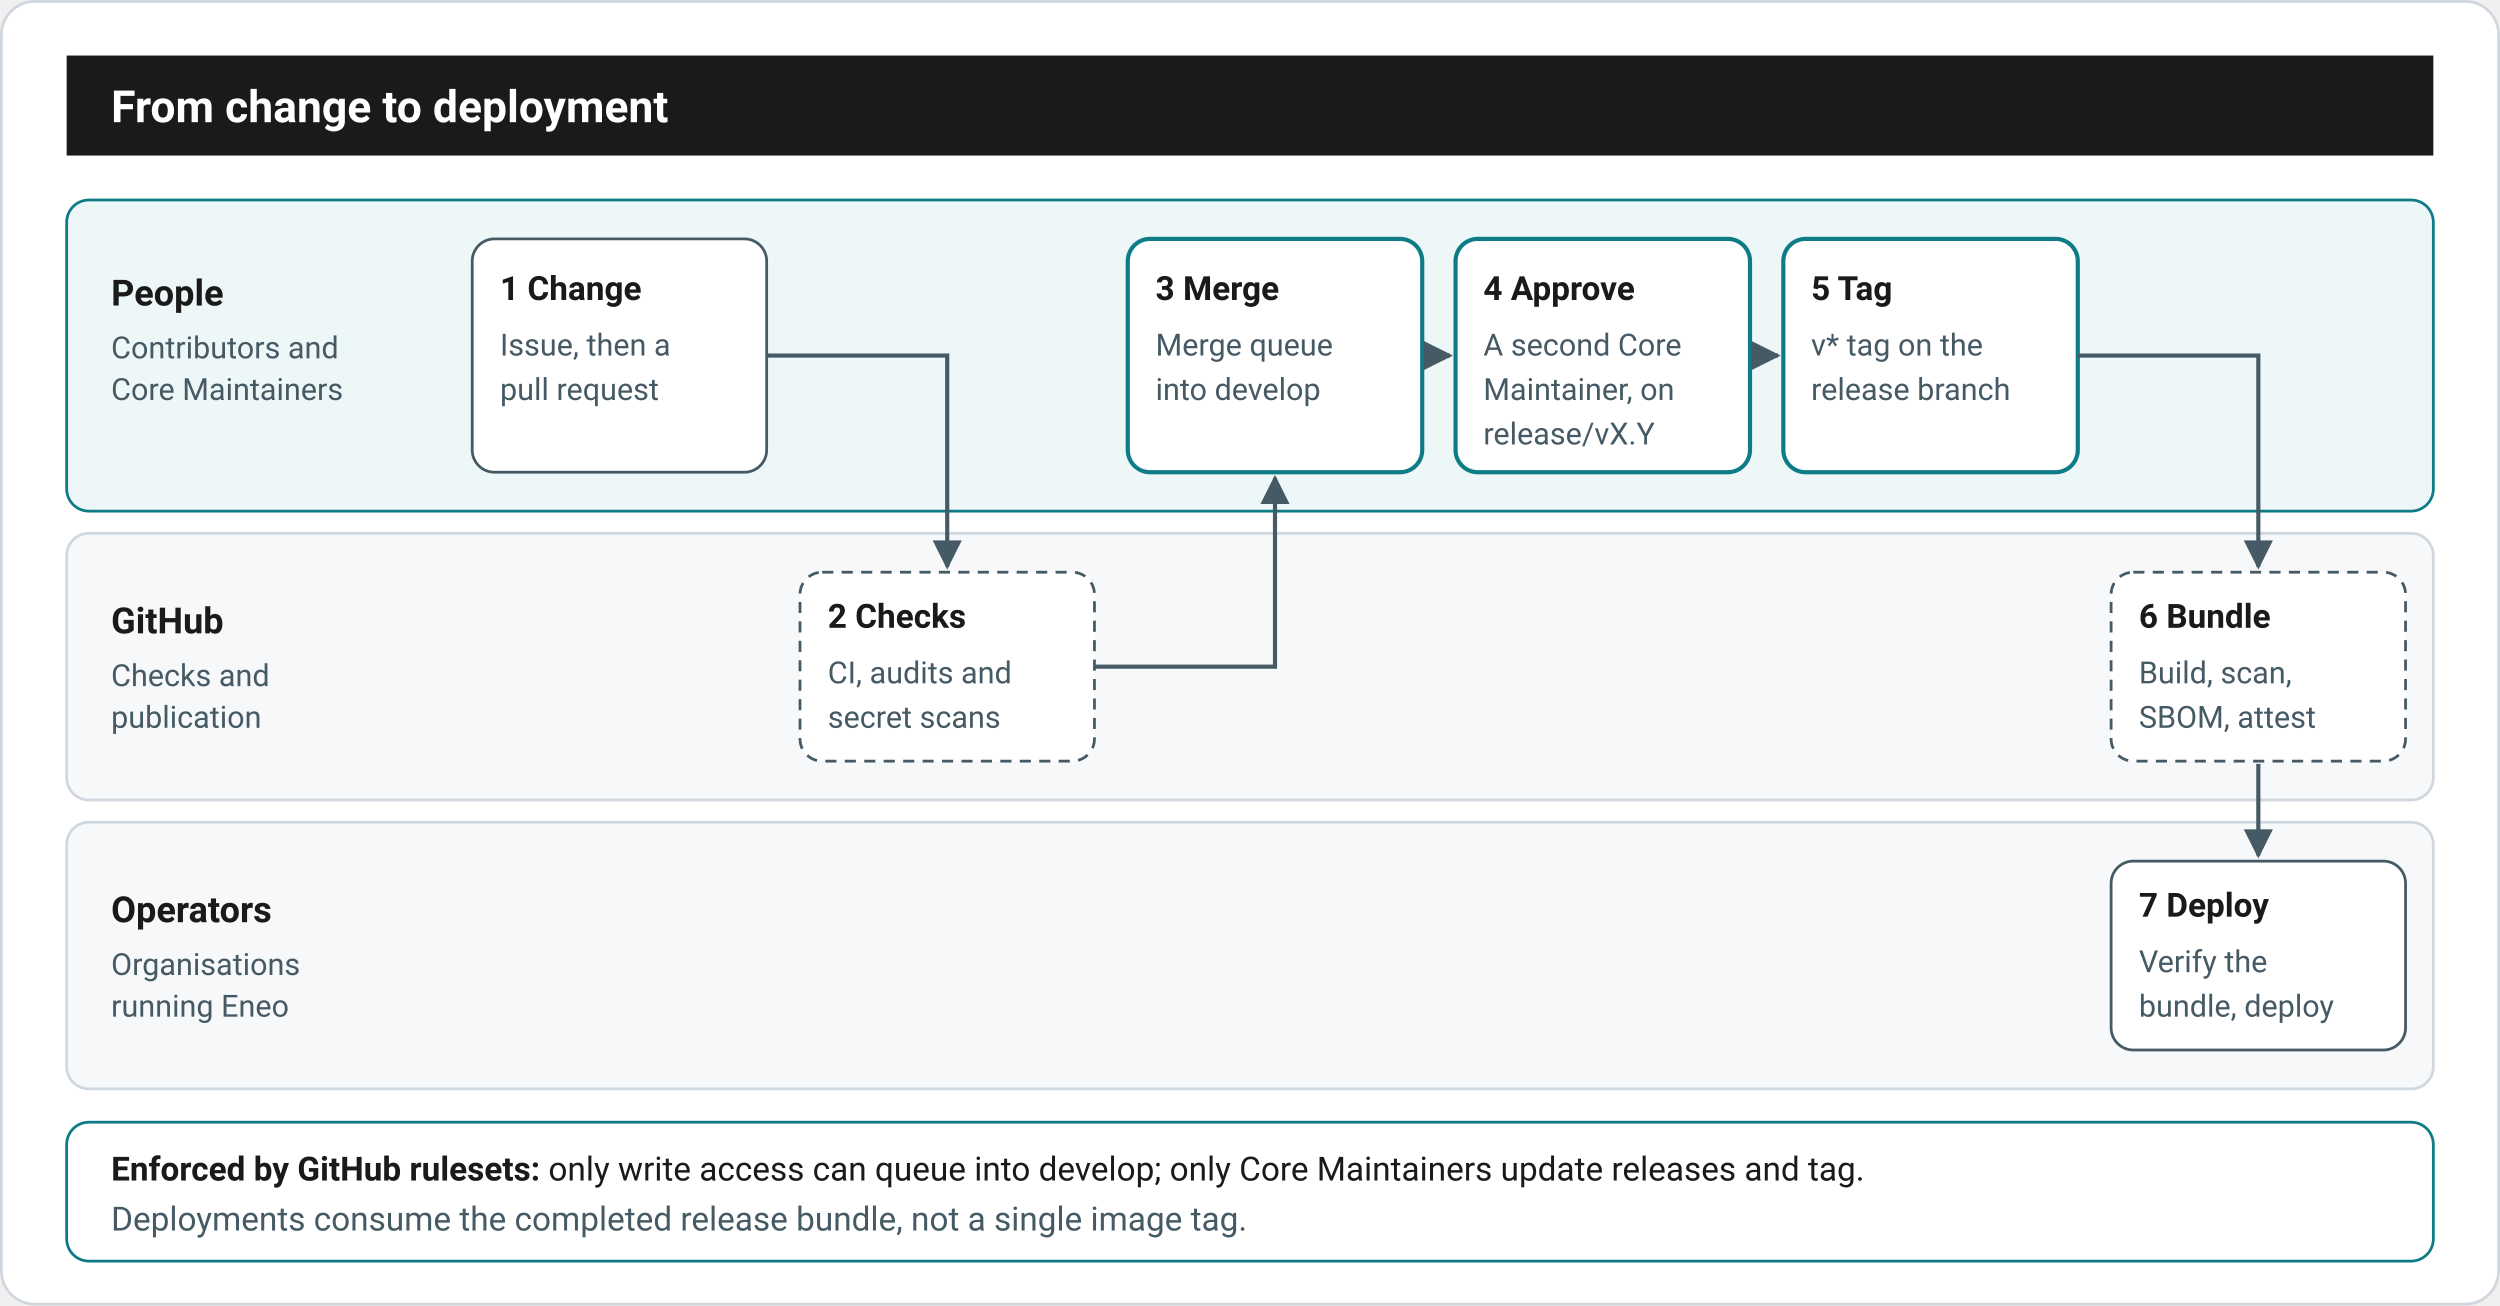
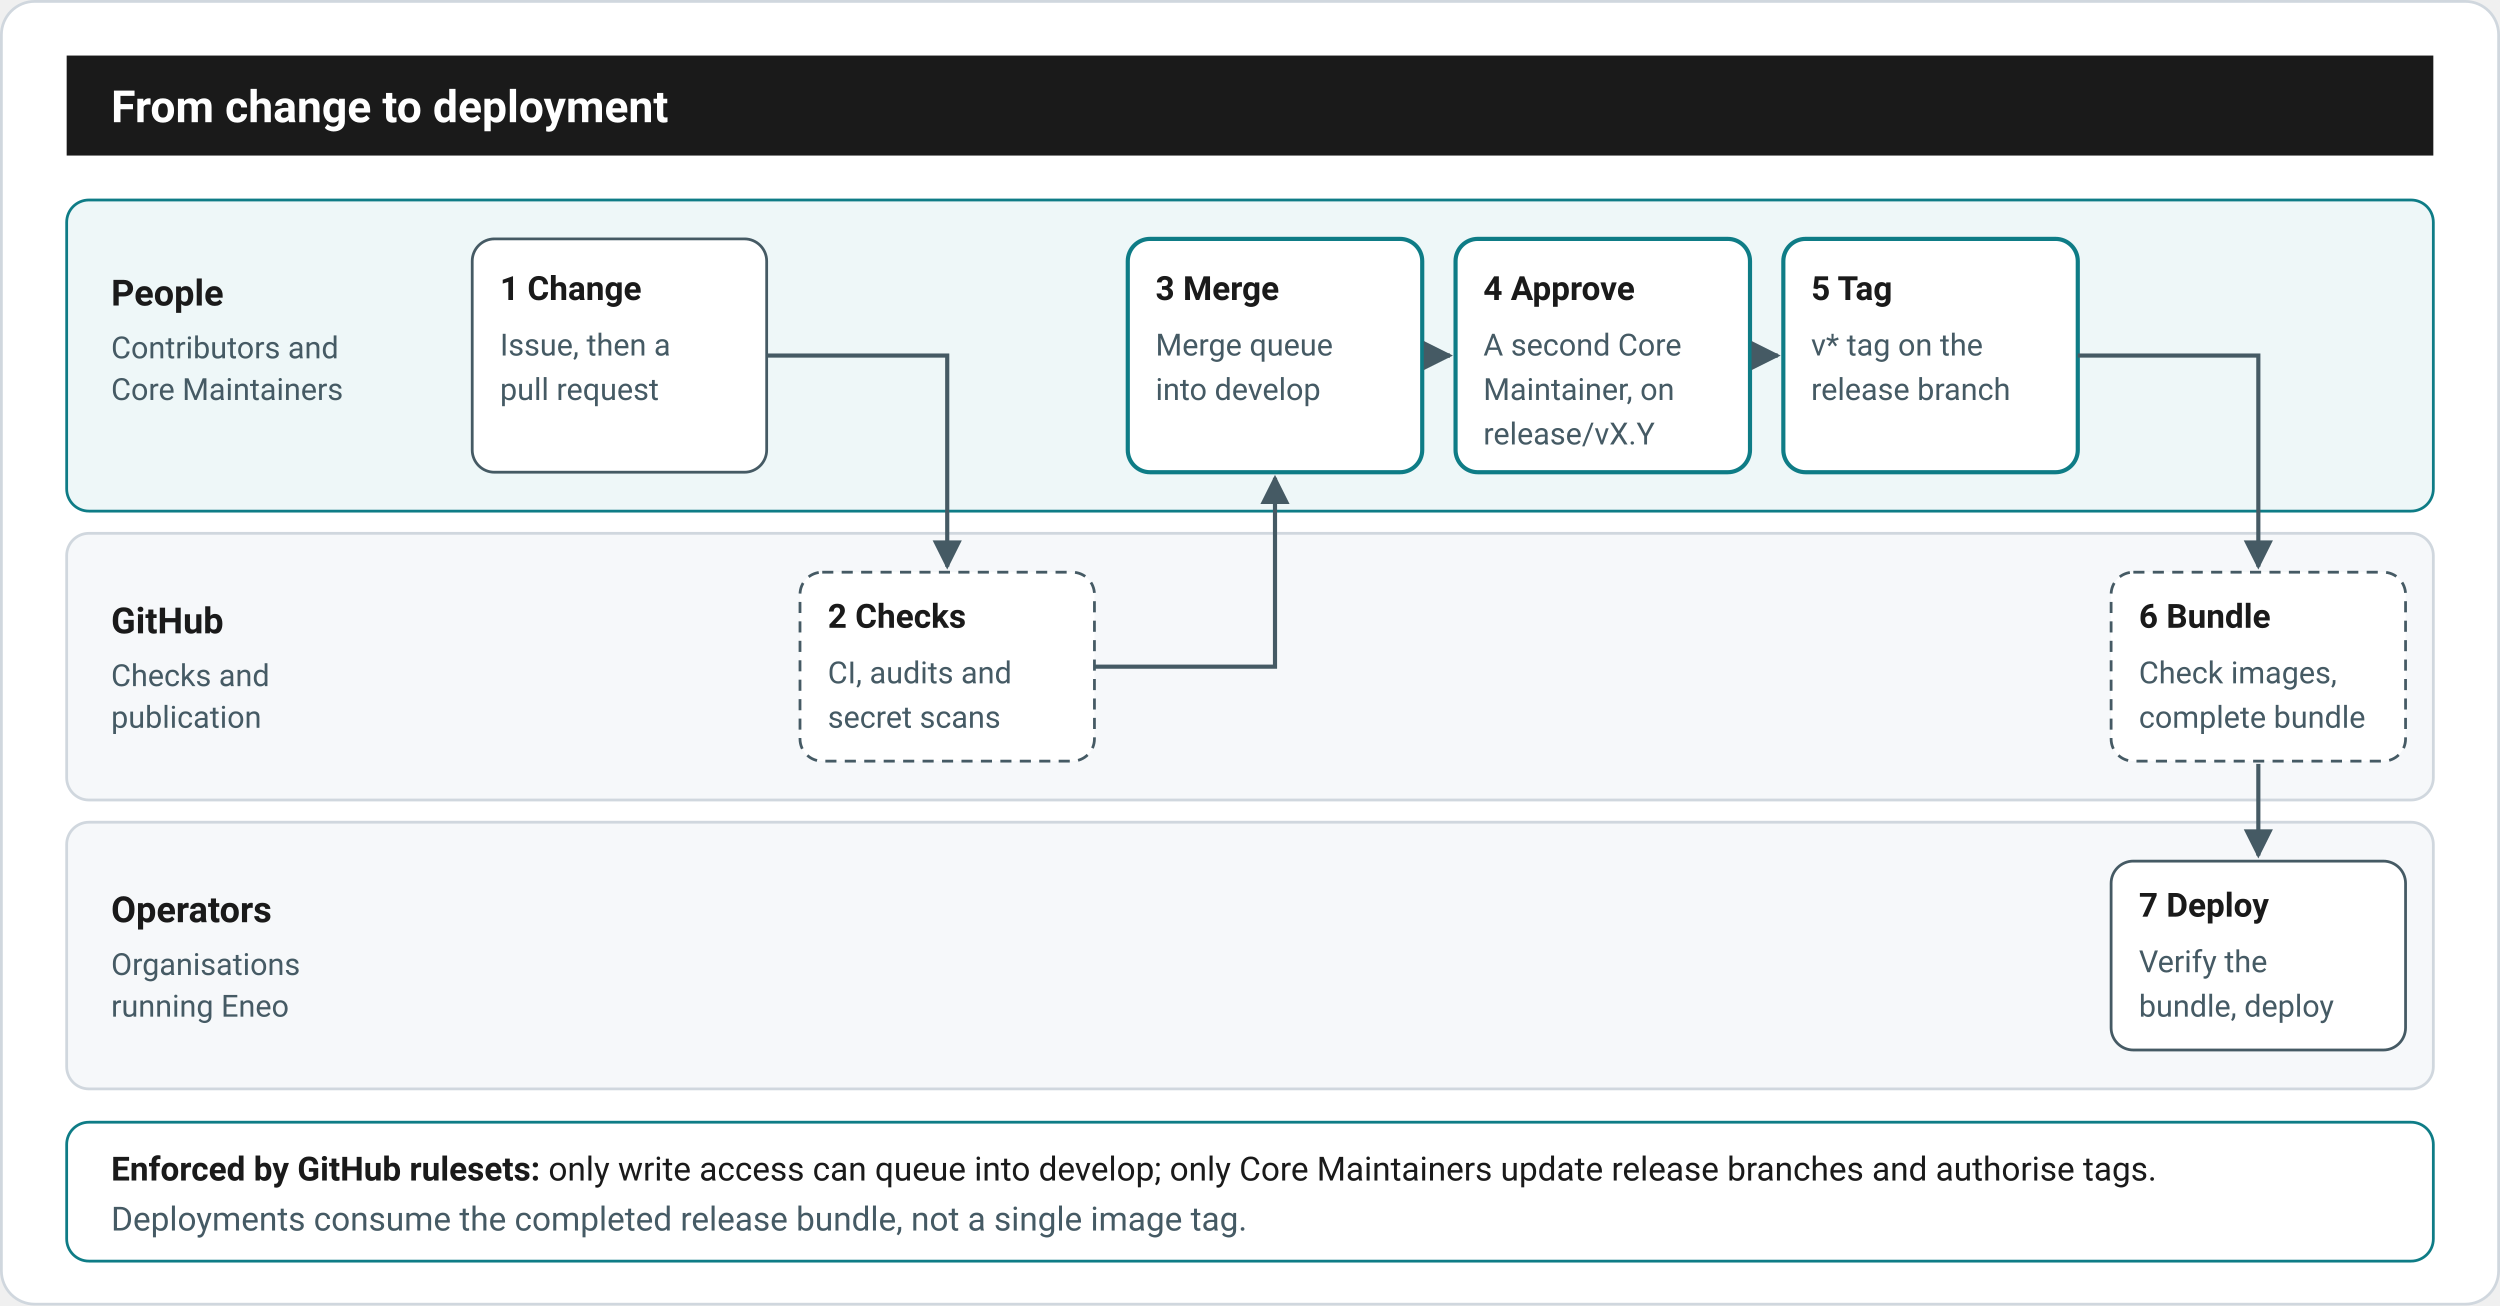
<svg xmlns="http://www.w3.org/2000/svg" width="900" height="470" viewBox="0 0 900 470" role="img" aria-labelledby="title desc" font-family="system-ui, -apple-system, Segoe UI, Roboto, sans-serif">
  <defs>
    <marker id="arrow" viewBox="0 0 10 10" refX="9" refY="5" markerWidth="7" markerHeight="7" orient="auto">
      <path d="M0 0 L10 5 L0 10 z" fill="#455a64" />
    </marker>
  </defs>
  <rect x="0.5" y="0.5" width="899" height="469" rx="12" fill="#ffffff" stroke="#d0d7de" />
  <rect x="24" y="20" width="852" height="36" fill="#1a1a1a" />
  <text x="40" y="44" fill="#ffffff" font-size="16" font-weight="700">From change to deployment</text>
  <rect x="24" y="72" width="852" height="112" rx="8" fill="#eef7f8" stroke="#0e7c86" />
  <rect x="24" y="192" width="852" height="96" rx="8" fill="#f6f8fa" stroke="#d0d7de" />
  <rect x="24" y="296" width="852" height="96" rx="8" fill="#f6f8fa" stroke="#d0d7de" />
  <text x="40" y="110" fill="#1a1a1a" font-size="13" font-weight="700">People</text>
  <text x="40" y="129" fill="#455a64" font-size="11">Contributors and</text>
  <text x="40" y="144" fill="#455a64" font-size="11">Core Maintainers</text>
  <text x="40" y="228" fill="#1a1a1a" font-size="13" font-weight="700">GitHub</text>
  <text x="40" y="247" fill="#455a64" font-size="11">Checks and</text>
  <text x="40" y="262" fill="#455a64" font-size="11">publication</text>
  <text x="40" y="332" fill="#1a1a1a" font-size="13" font-weight="700">Operators</text>
  <text x="40" y="351" fill="#455a64" font-size="11">Organisations</text>
  <text x="40" y="366" fill="#455a64" font-size="11">running Eneo</text>
  <rect x="170" y="86" width="106" height="84" rx="8" fill="#ffffff" stroke="#455a64" />
  <text x="180" y="108" fill="#1a1a1a" font-size="12" font-weight="700">1 Change</text>
  <text x="180" y="128" fill="#455a64" font-size="11">Issue, then a</text>
  <text x="180" y="144" fill="#455a64" font-size="11">pull request</text>
  <path d="M276 128 H341 V204" fill="none" stroke="#455a64" stroke-width="1.5" marker-end="url(#arrow)" />
  <rect x="288" y="206" width="106" height="68" rx="8" fill="#ffffff" stroke="#455a64" stroke-dasharray="4 3" />
  <text x="298" y="226" fill="#1a1a1a" font-size="12" font-weight="700">2 Checks</text>
  <text x="298" y="246" fill="#455a64" font-size="11">CI, audits and</text>
  <text x="298" y="262" fill="#455a64" font-size="11">secret scans</text>
  <path d="M394 240 H459 V172" fill="none" stroke="#455a64" stroke-width="1.5" marker-end="url(#arrow)" />
  <rect x="406" y="86" width="106" height="84" rx="8" fill="#ffffff" stroke="#0e7c86" stroke-width="1.5" />
  <text x="416" y="108" fill="#1a1a1a" font-size="12" font-weight="700">3 Merge</text>
  <text x="416" y="128" fill="#455a64" font-size="11">Merge queue</text>
  <text x="416" y="144" fill="#455a64" font-size="11">into develop</text>
  <line x1="513" y1="128" x2="522" y2="128" stroke="#455a64" stroke-width="1.5" marker-end="url(#arrow)" />
  <rect x="524" y="86" width="106" height="84" rx="8" fill="#ffffff" stroke="#0e7c86" stroke-width="1.5" />
  <text x="534" y="108" fill="#1a1a1a" font-size="12" font-weight="700">4 Approve</text>
  <text x="534" y="128" fill="#455a64" font-size="11">A second Core</text>
  <text x="534" y="144" fill="#455a64" font-size="11">Maintainer, on</text>
  <text x="534" y="160" fill="#455a64" font-size="11">release/vX.Y</text>
  <line x1="631" y1="128" x2="640" y2="128" stroke="#455a64" stroke-width="1.5" marker-end="url(#arrow)" />
  <rect x="642" y="86" width="106" height="84" rx="8" fill="#ffffff" stroke="#0e7c86" stroke-width="1.5" />
  <text x="652" y="108" fill="#1a1a1a" font-size="12" font-weight="700">5 Tag</text>
  <text x="652" y="128" fill="#455a64" font-size="11">v* tag on the</text>
  <text x="652" y="144" fill="#455a64" font-size="11">release branch</text>
  <path d="M748 128 H813 V204" fill="none" stroke="#455a64" stroke-width="1.5" marker-end="url(#arrow)" />
  <rect x="760" y="206" width="106" height="68" rx="8" fill="#ffffff" stroke="#455a64" stroke-dasharray="4 3" />
  <text x="770" y="226" fill="#1a1a1a" font-size="12" font-weight="700">6 Bundle</text>
-   <text x="770" y="246" fill="#455a64" font-size="11">Build, scan,</text>
-   <text x="770" y="262" fill="#455a64" font-size="11">SBOM, attest</text>
+   <text x="770" y="246" fill="#455a64" font-size="11">Check images,</text>
+   <text x="770" y="262" fill="#455a64" font-size="11">complete bundle</text>
  <line x1="813" y1="275" x2="813" y2="308" stroke="#455a64" stroke-width="1.5" marker-end="url(#arrow)" />
  <rect x="760" y="310" width="106" height="68" rx="8" fill="#ffffff" stroke="#455a64" />
  <text x="770" y="330" fill="#1a1a1a" font-size="12" font-weight="700">7 Deploy</text>
  <text x="770" y="350" fill="#455a64" font-size="11">Verify the</text>
  <text x="770" y="366" fill="#455a64" font-size="11">bundle, deploy</text>
  <rect x="24" y="404" width="852" height="50" rx="8" fill="#ffffff" stroke="#0e7c86" />
  <text x="40" y="425" fill="#1a1a1a" font-size="12">
-     <tspan font-weight="700">Enforced by GitHub rulesets:</tspan> only write access can queue into develop; only Core Maintainers update releases and tag.</text>
+     <tspan font-weight="700">Enforced by GitHub rulesets:</tspan> only write access can queue into develop; only Core Maintainers update release branches and authorise tags.</text>
  <text x="40" y="443" fill="#455a64" font-size="12">Deployments consume the completed release bundle, not a single image tag.</text>
</svg>
